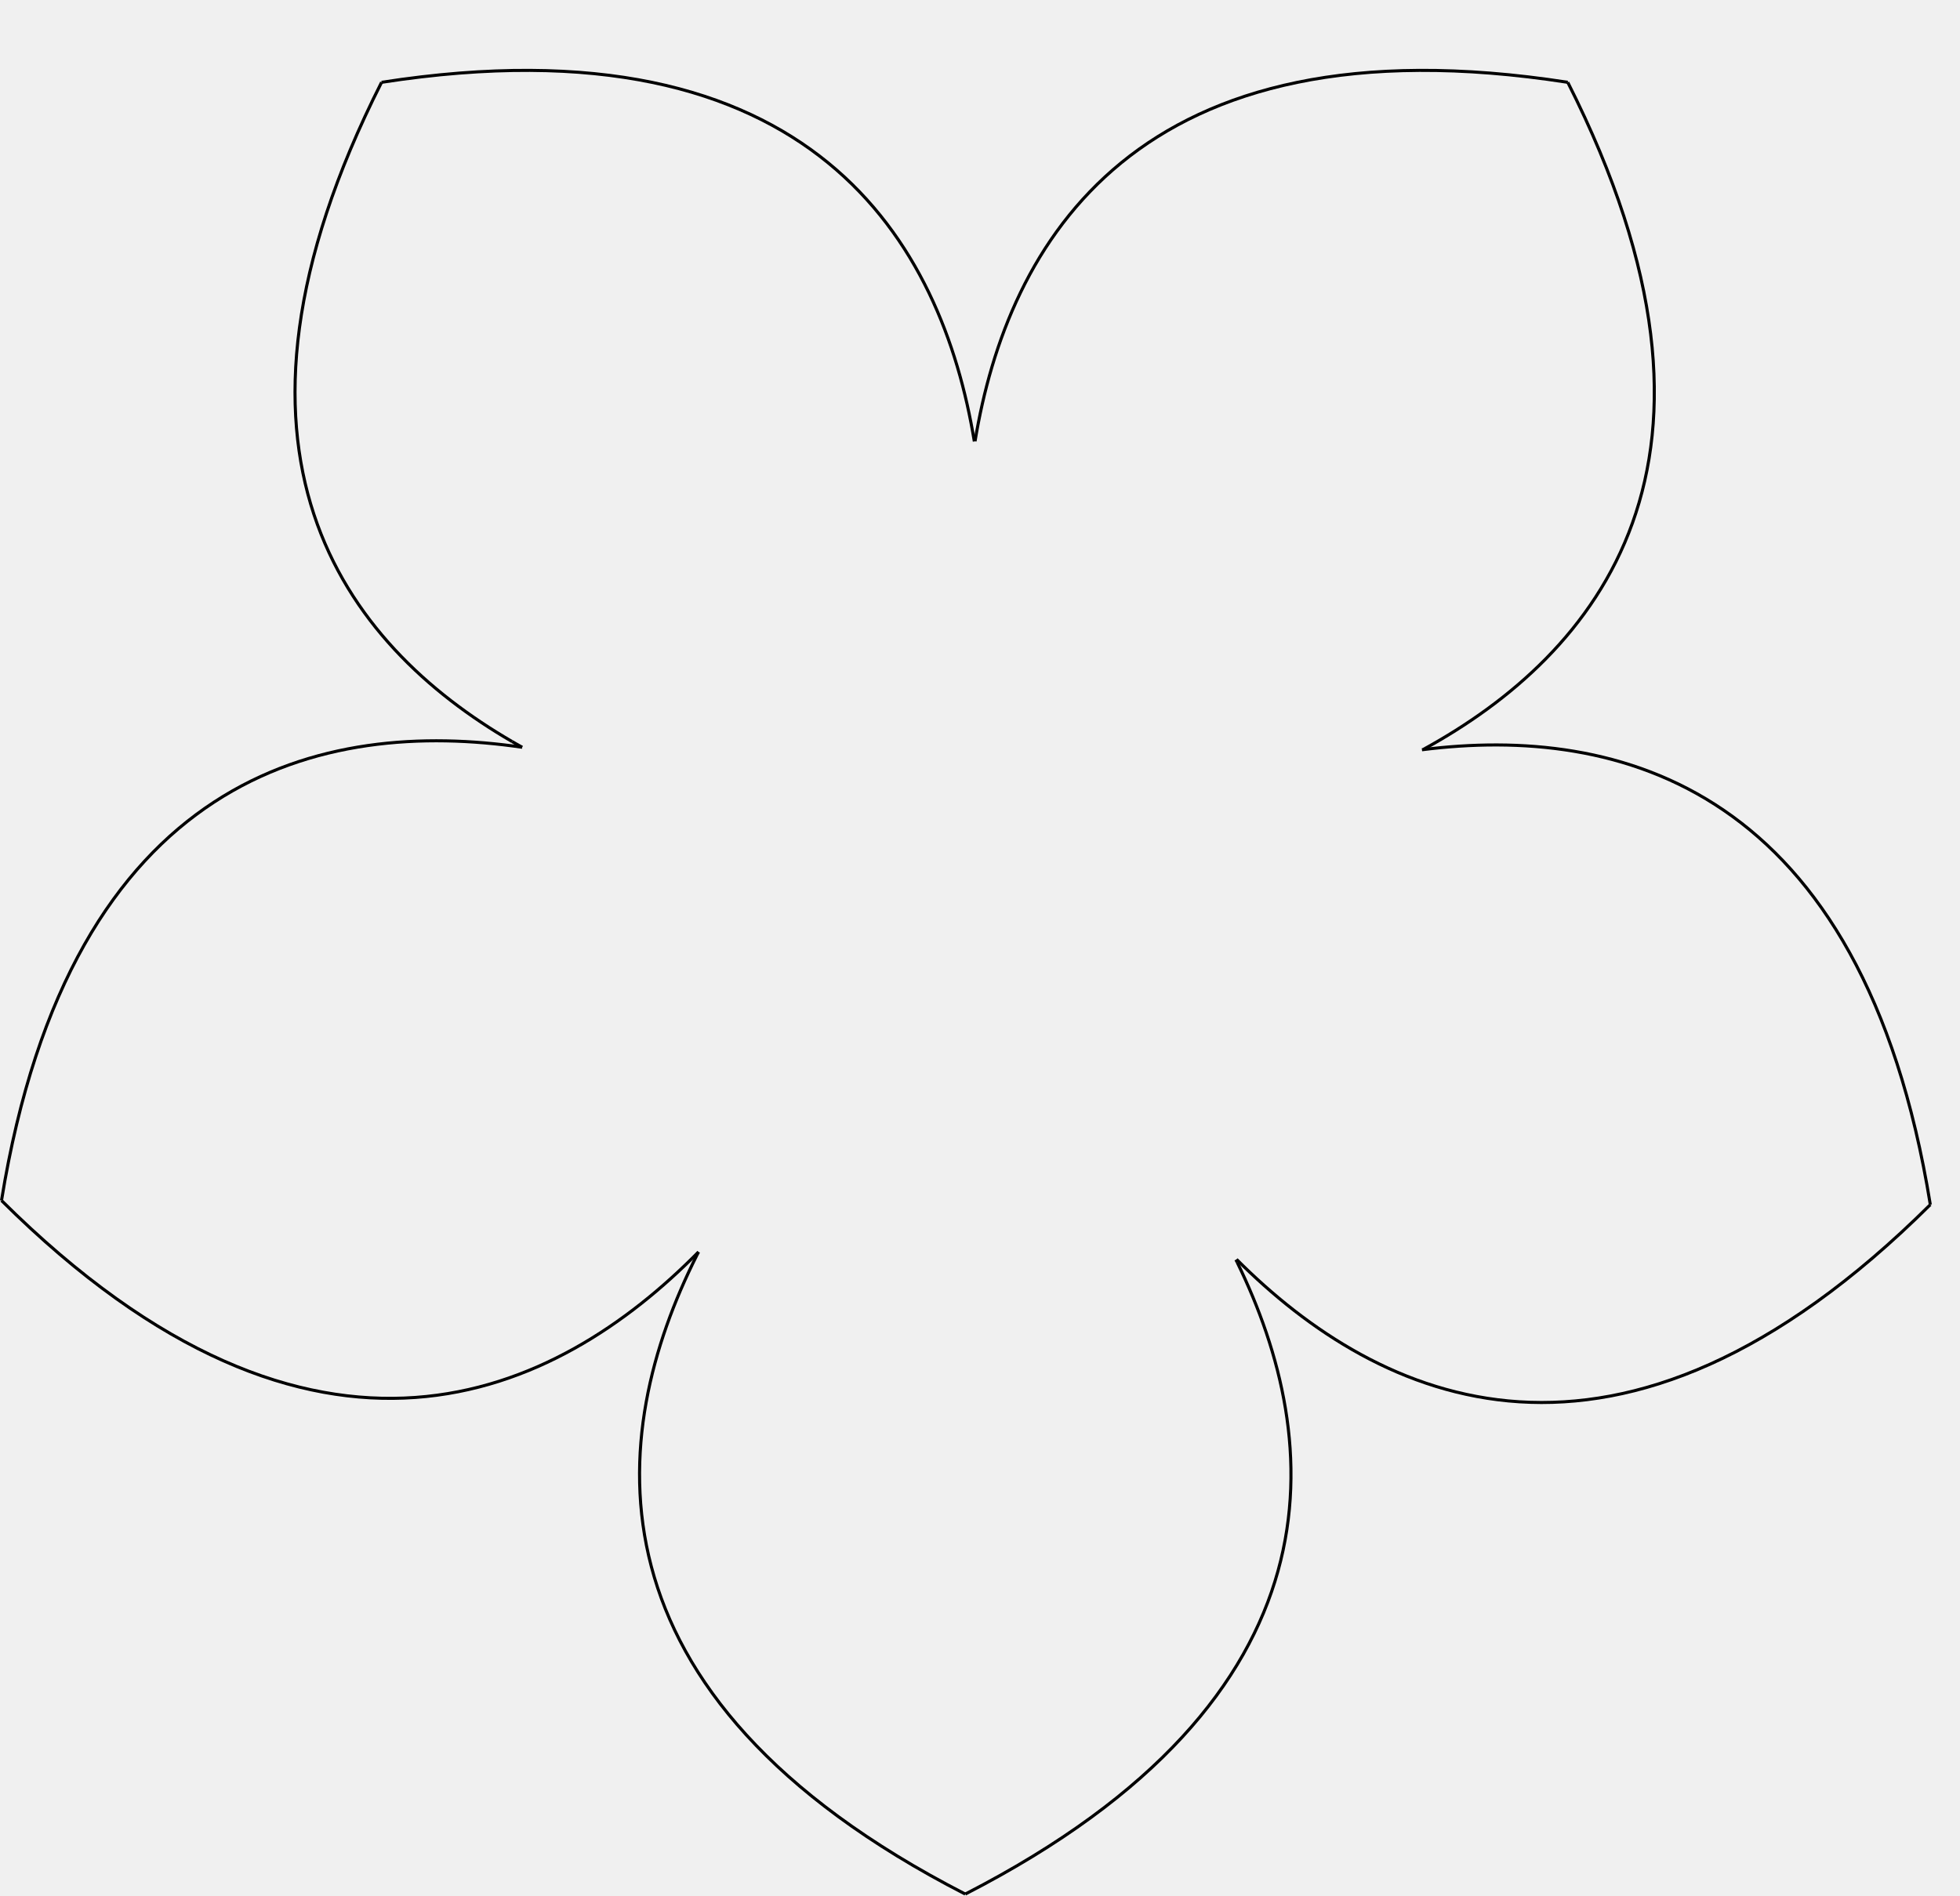
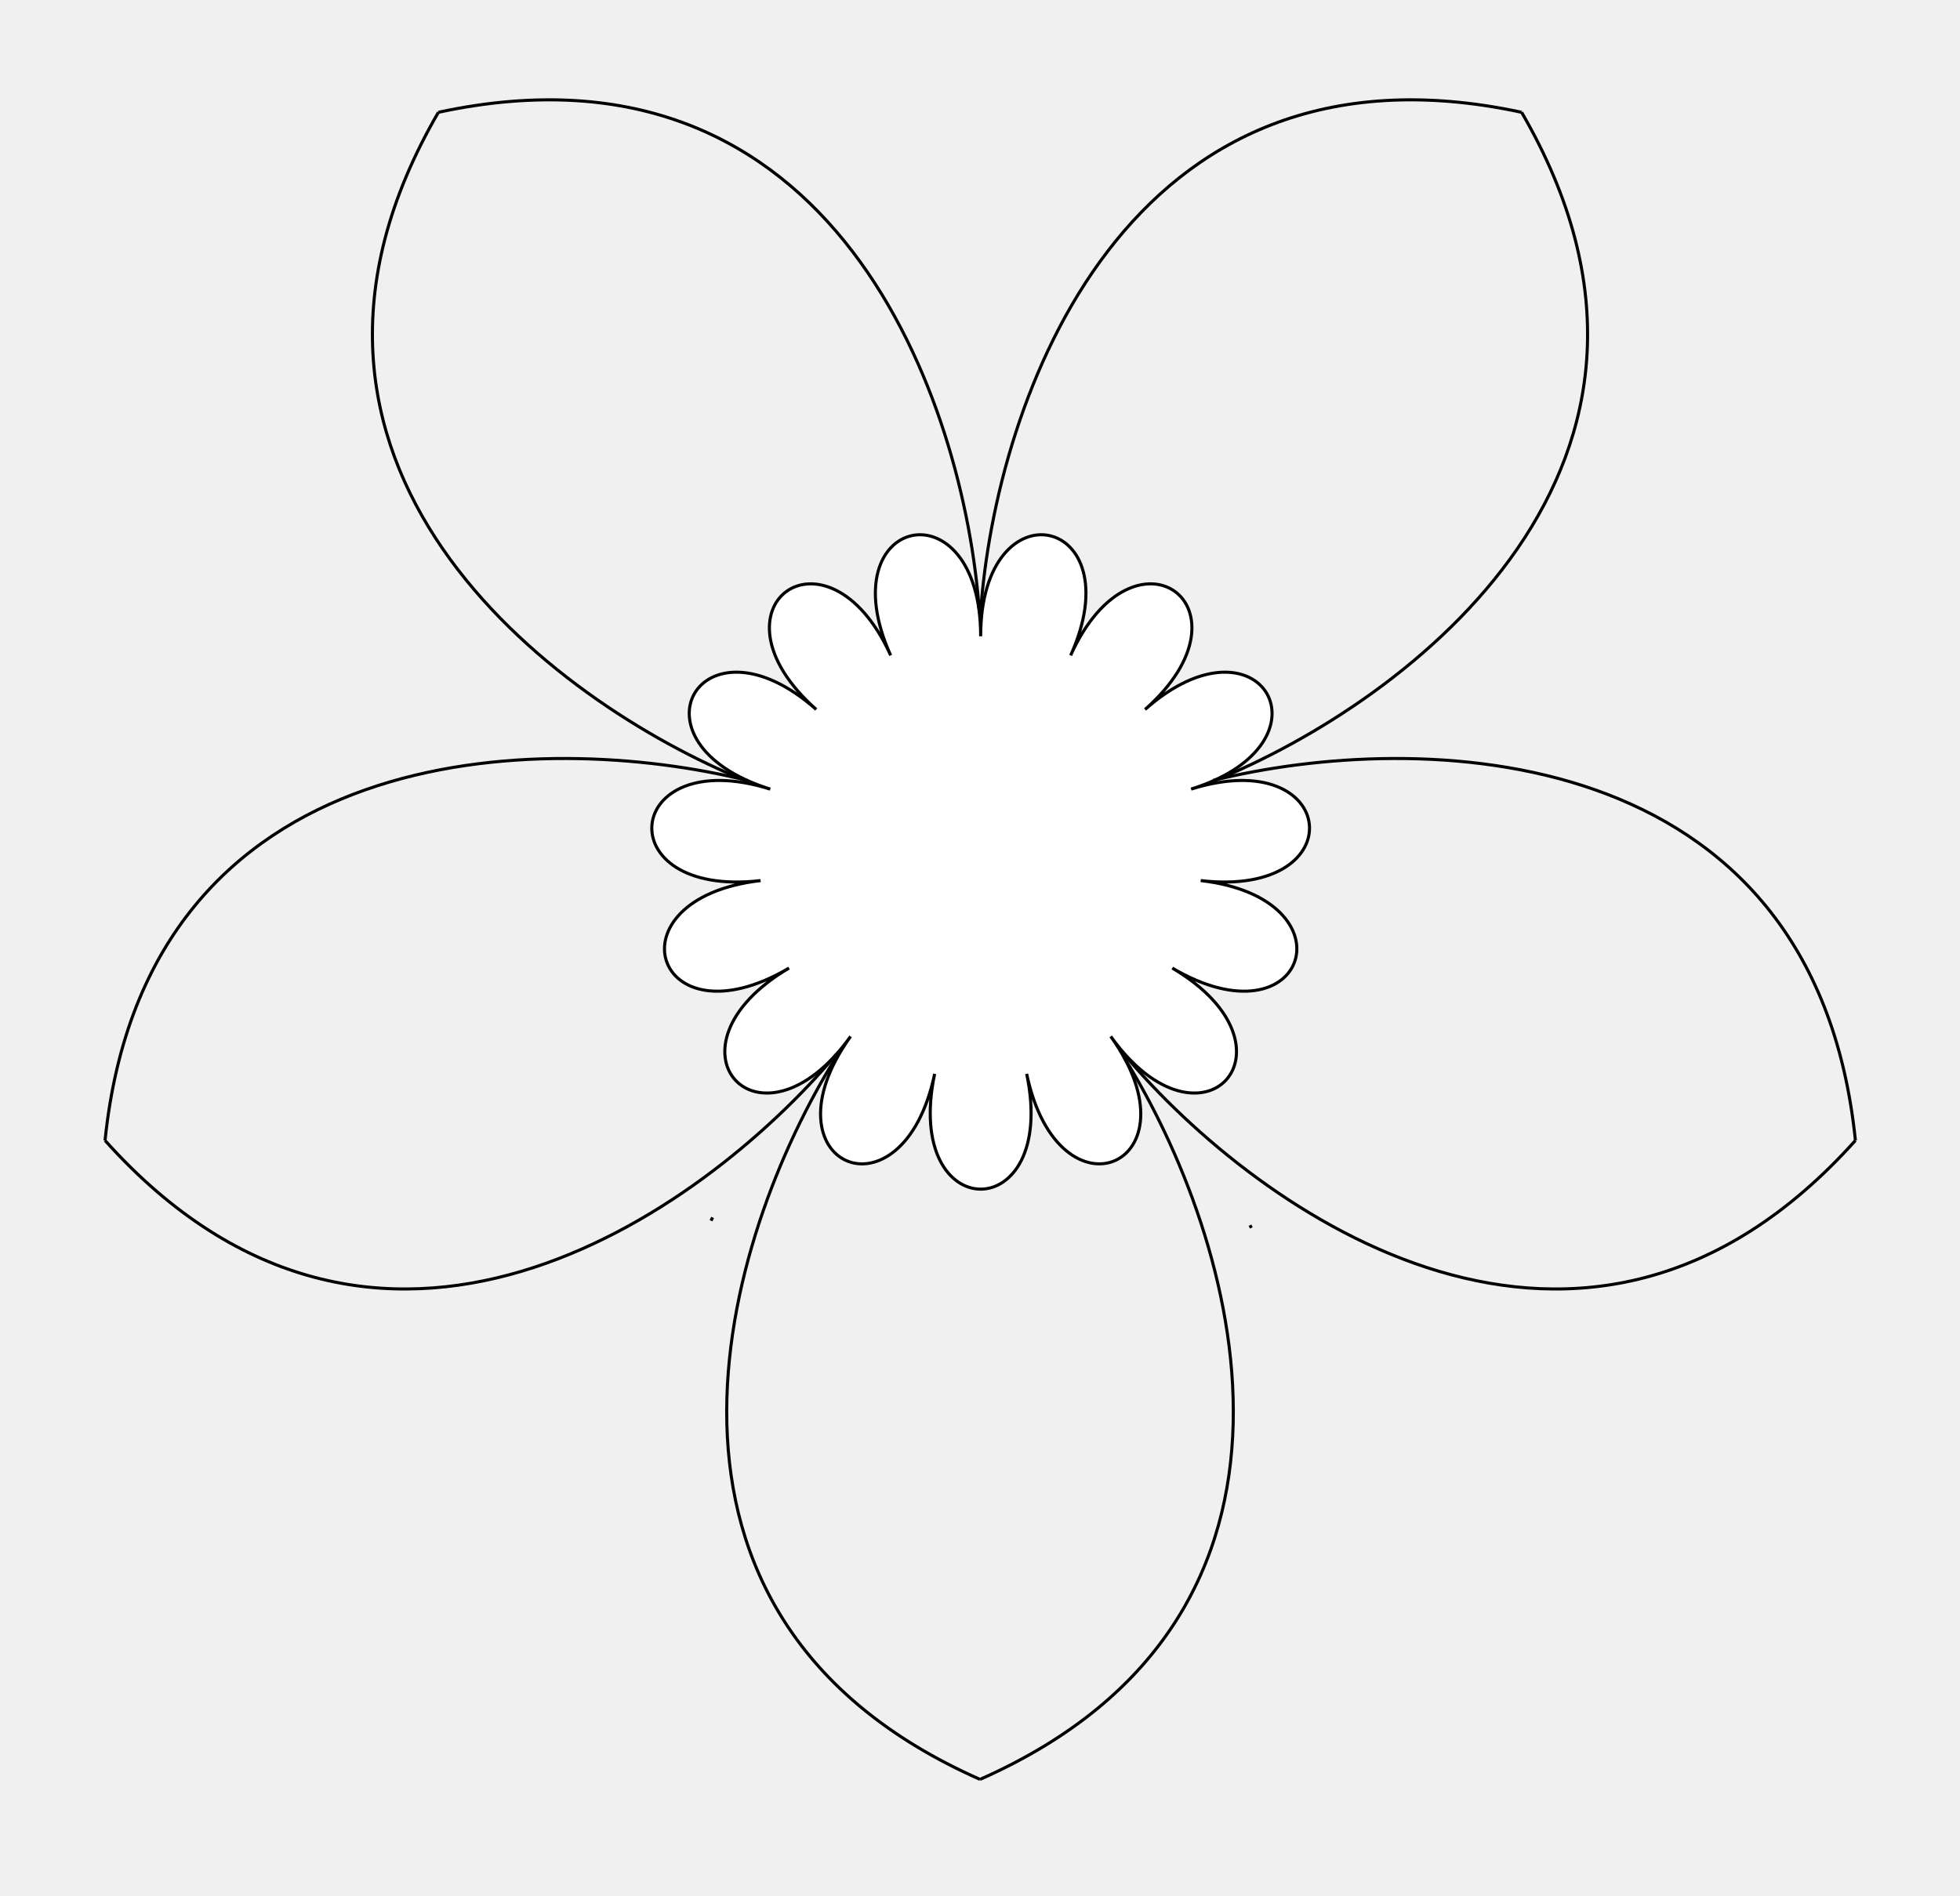
- <svg xmlns="http://www.w3.org/2000/svg" id="Layer_1" data-name="Layer 1" viewBox="0 0 637.77 616.92">
+ <svg xmlns="http://www.w3.org/2000/svg" id="Layer_1" version="1.1" viewBox="0 0 637.77 616.92">
  <defs>
    <style>
-       .cls-1 {
+       .st0 {
+         fill: #fff;
+       }
+ 
+       .st1 {
        fill: none;
        stroke: #000;
        stroke-miterlimit: 10;
      }
    </style>
  </defs>
-   <path class="cls-1" d="M402.58,410.88c-.14-.29-.29-.59-.43-.88" />
-   <path class="cls-1" d="M314.09,616.48c125.05-64.22,116.79-147.57,88.49-205.6" />
-   <path class="cls-1" d="M226.76,408.54c.18-.35.36-.71.54-1.06" />
-   <path class="cls-1" d="M314.09,616.48c-126.74-65.08-116.54-149.83-87.33-207.94" />
-   <path class="cls-1" d="M628.11,392.09c-22.11-136.77-101.91-156.13-165.42-148.06" />
-   <path class="cls-1" d="M628.11,392.09c-101.8,101.15-179.63,64.01-225.75,17.8" />
-   <path class="cls-1" d="M510.14,26.79c-140.76-21.84-182.33,52.68-192.87,116.85" />
-   <path class="cls-1" d="M510.14,26.79c62.58,123.78,9.21,186.35-46.98,217.12" />
-   <path class="cls-1" d="M166.63,241.36c1.09.63,2.19,1.26,3.28,1.87" />
-   <path class="cls-1" d="M124.16,26.79c-60.9,120.46-11.99,182.95,42.47,214.57" />
-   <path class="cls-1" d="M124.16,26.79c140.79-21.84,182.35,52.72,192.88,116.9" />
-   <path class="cls-1" d="M.49,390.74c102.57,101.93,180.82,63.43,226.8,16.74" />
-   <path class="cls-1" d="M.49,390.74c22.57-139.66,105.31-156.9,169.42-147.52" />
+   <path class="st1" d="M407.17,399.65c-.14-.29-.29-.59-.43-.88" />
+   <path class="st1" d="M231.35,397.31c.18-.35.36-.71.54-1.06" />
+   <g>
+     <path class="st0" d="M319.1,207.1c0-50.04,49.86-39.44,29.28,6.22,20.58-45.66,61.81-15.7,24.22,17.6,37.59-33.3,63.08,10.85,14.97,25.92,48.11-15.08,53.44,35.61,3.13,29.77,50.31,5.84,34.56,54.32-9.25,28.47,43.81,25.85,9.7,63.73-20.03,22.25,29.73,41.48-16.83,62.21-27.35,12.18,10.52,50.04-40.45,50.04-29.94,0-10.52,50.04-57.08,29.3-27.35-12.18-29.73,41.48-63.84,3.6-20.03-22.25-43.81,25.85-59.56-22.63-9.25-28.47-50.31,5.84-44.98-44.85,3.13-29.77-48.11-15.08-22.63-59.22,14.97-25.92-37.59-33.3,3.64-63.26,24.22-17.6-20.58-45.66,29.28-56.26,29.28-6.22Z" />
+     <path class="st1" d="M319.1,207.1c0-50.04,49.86-39.44,29.28,6.22,20.58-45.66,61.81-15.7,24.22,17.6,37.59-33.3,63.08,10.85,14.97,25.92,48.11-15.08,53.44,35.61,3.13,29.77,50.31,5.84,34.56,54.32-9.25,28.47,43.81,25.85,9.7,63.73-20.03,22.25,29.73,41.48-16.83,62.21-27.35,12.18,10.52,50.04-40.45,50.04-29.94,0-10.52,50.04-57.08,29.3-27.35-12.18-29.73,41.48-63.84,3.6-20.03-22.25-43.81,25.85-59.56-22.63-9.25-28.47-50.31,5.84-44.98-44.85,3.13-29.77-48.11-15.08-22.63-59.22,14.97-25.92-37.59-33.3,3.64-63.26,24.22-17.6-20.58-45.66,29.28-56.26,29.28-6.22Z" />
+   </g>
+   <path class="st1" d="M279.5,335.24" />
+   <path class="st1" d="M318.67,581.58" />
+   <path class="st1" d="M318.89,579.15c-120.97-53.48-83.06-176.86-46.9-234.92" />
+   <path class="st1" d="M318.89,579.15c120.97-53.48,83.06-176.86,46.9-234.92" />
+   <path class="st1" d="M603.74,371.2c-88.24,98.52-193.87,24.35-237.91-27.99" />
+   <path class="st1" d="M603.74,371.2c-13.48-131.57-142.54-133.65-208.93-117.19" />
+   <path class="st1" d="M495.12,36.55c66.43,114.36-36.75,191.91-100.14,217.62" />
+   <path class="st1" d="M495.12,36.55c-129.3-27.84-171.16,94.26-176.02,162.49" />
+   <path class="st1" d="M142.65,36.55c129.3-27.84,171.16,94.26,176.02,162.49" />
+   <path class="st1" d="M142.65,36.55c-66.43,114.36,36.75,191.91,100.14,217.62" />
+   <path class="st1" d="M34.18,371.2c13.48-131.57,142.54-133.65,208.93-117.19" />
+   <path class="st1" d="M34.18,371.2c88.24,98.52,193.87,24.35,237.91-27.99" />
</svg>
